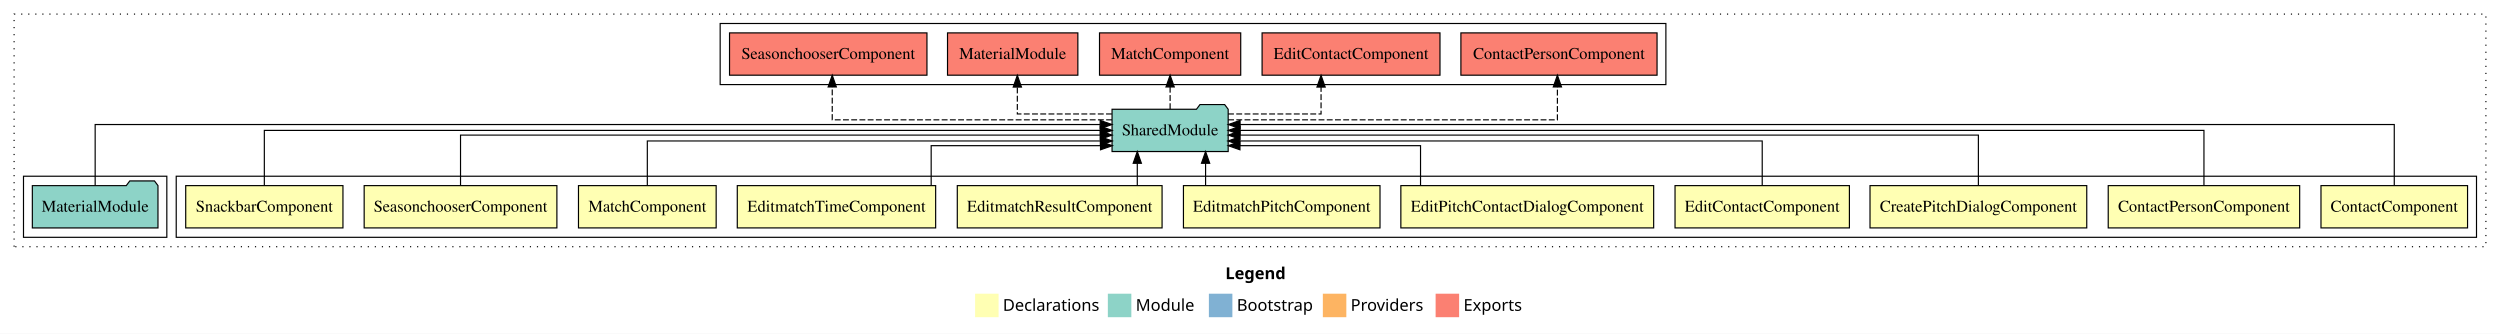
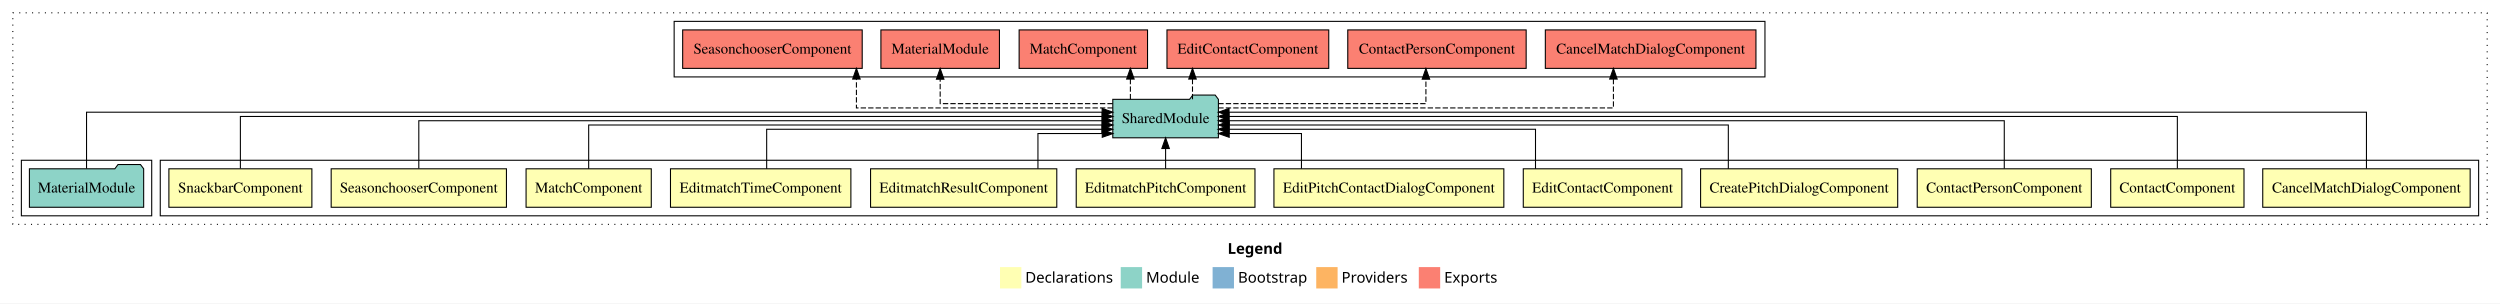
- <svg xmlns="http://www.w3.org/2000/svg" width="2128pt" height="284pt" viewBox="0.00 0.00 2128.00 284.00">
+ <svg xmlns="http://www.w3.org/2000/svg" width="2340pt" height="284pt" viewBox="0.00 0.00 2340.00 284.00">
  <g id="graph0" class="graph" transform="scale(1 1) rotate(0) translate(4 280)">
-     <polygon fill="#ffffff" stroke="transparent" points="-4,4 -4,-280 2124,-280 2124,4 -4,4" />
-     <text text-anchor="start" x="1039.009" y="-42.4" font-family="sans-serif" font-weight="bold" font-size="14.00" fill="#000000">Legend</text>
-     <polygon fill="#ffffb3" stroke="transparent" points="826,-10 826,-30 846,-30 846,-10 826,-10" />
-     <text text-anchor="start" x="849.629" y="-15.4" font-family="sans-serif" font-size="14.00" fill="#000000">  Declarations</text>
-     <polygon fill="#8dd3c7" stroke="transparent" points="939,-10 939,-30 959,-30 959,-10 939,-10" />
-     <text text-anchor="start" x="962.725" y="-15.4" font-family="sans-serif" font-size="14.00" fill="#000000">  Module</text>
-     <polygon fill="#80b1d3" stroke="transparent" points="1025,-10 1025,-30 1045,-30 1045,-10 1025,-10" />
-     <text text-anchor="start" x="1048.781" y="-15.4" font-family="sans-serif" font-size="14.00" fill="#000000">  Bootstrap</text>
-     <polygon fill="#fdb462" stroke="transparent" points="1122,-10 1122,-30 1142,-30 1142,-10 1122,-10" />
-     <text text-anchor="start" x="1145.673" y="-15.4" font-family="sans-serif" font-size="14.00" fill="#000000">  Providers</text>
-     <polygon fill="#fb8072" stroke="transparent" points="1218,-10 1218,-30 1238,-30 1238,-10 1218,-10" />
-     <text text-anchor="start" x="1241.726" y="-15.4" font-family="sans-serif" font-size="14.00" fill="#000000">  Exports</text>
+     <polygon fill="#ffffff" stroke="transparent" points="-4,4 -4,-280 2336,-280 2336,4 -4,4" />
+     <text text-anchor="start" x="1145.009" y="-42.4" font-family="sans-serif" font-weight="bold" font-size="14.00" fill="#000000">Legend</text>
+     <polygon fill="#ffffb3" stroke="transparent" points="932,-10 932,-30 952,-30 952,-10 932,-10" />
+     <text text-anchor="start" x="955.629" y="-15.4" font-family="sans-serif" font-size="14.00" fill="#000000">  Declarations</text>
+     <polygon fill="#8dd3c7" stroke="transparent" points="1045,-10 1045,-30 1065,-30 1065,-10 1045,-10" />
+     <text text-anchor="start" x="1068.725" y="-15.4" font-family="sans-serif" font-size="14.00" fill="#000000">  Module</text>
+     <polygon fill="#80b1d3" stroke="transparent" points="1131,-10 1131,-30 1151,-30 1151,-10 1131,-10" />
+     <text text-anchor="start" x="1154.781" y="-15.4" font-family="sans-serif" font-size="14.00" fill="#000000">  Bootstrap</text>
+     <polygon fill="#fdb462" stroke="transparent" points="1228,-10 1228,-30 1248,-30 1248,-10 1228,-10" />
+     <text text-anchor="start" x="1251.673" y="-15.4" font-family="sans-serif" font-size="14.00" fill="#000000">  Providers</text>
+     <polygon fill="#fb8072" stroke="transparent" points="1324,-10 1324,-30 1344,-30 1344,-10 1324,-10" />
+     <text text-anchor="start" x="1347.726" y="-15.4" font-family="sans-serif" font-size="14.00" fill="#000000">  Exports</text>
    <g id="clust1" class="cluster">
-       <polygon fill="none" stroke="#000000" stroke-dasharray="1,5" points="8,-70 8,-268 2112,-268 2112,-70 8,-70" />
+       <polygon fill="none" stroke="#000000" stroke-dasharray="1,5" points="8,-70 8,-268 2324,-268 2324,-70 8,-70" />
    </g>
    <g id="clust2" class="cluster">
-       <polygon fill="none" stroke="#000000" points="146,-78 146,-130 2104,-130 2104,-78 146,-78" />
+       <polygon fill="none" stroke="#000000" points="146,-78 146,-130 2316,-130 2316,-78 146,-78" />
    </g>
-     <g id="clust14" class="cluster">
+     <g id="clust15" class="cluster">
      <polygon fill="none" stroke="#000000" points="16,-78 16,-130 138,-130 138,-78 16,-78" />
    </g>
-     <g id="clust15" class="cluster">
-       <polygon fill="none" stroke="#000000" points="609,-208 609,-260 1414,-260 1414,-208 609,-208" />
+     <g id="clust16" class="cluster">
+       <polygon fill="none" stroke="#000000" points="627,-208 627,-260 1648,-260 1648,-208 627,-208" />
    </g>
    <g id="node1" class="node">
+       <polygon fill="#ffffb3" stroke="#000000" points="2308.07,-122 2113.93,-122 2113.93,-86 2308.07,-86 2308.07,-122" />
+       <text text-anchor="middle" x="2211" y="-99.8" font-family="Times,serif" font-size="14.00" fill="#000000">CancelMatchDialogComponent</text>
+     </g>
+     <g id="node13" class="node">
+       <polygon fill="#8dd3c7" stroke="#000000" points="1136.423,-187 1133.423,-191 1112.423,-191 1109.423,-187 1037.577,-187 1037.577,-151 1136.423,-151 1136.423,-187" />
+       <text text-anchor="middle" x="1087" y="-164.8" font-family="Times,serif" font-size="14.00" fill="#000000">SharedModule</text>
+     </g>
+     <g id="edge1" class="edge">
+       <path fill="none" stroke="#000000" d="M2211,-122.284C2211,-143.321 2211,-175 2211,-175 2211,-175 1146.383,-175 1146.383,-175" />
+       <polygon fill="#000000" stroke="#000000" points="1146.383,-171.5 1136.383,-175 1146.383,-178.5 1146.383,-171.5" />
+     </g>
+     <g id="node2" class="node">
      <polygon fill="#ffffb3" stroke="#000000" points="2096.38,-122 1971.62,-122 1971.62,-86 2096.38,-86 2096.38,-122" />
      <text text-anchor="middle" x="2034" y="-99.8" font-family="Times,serif" font-size="14.00" fill="#000000">ContactComponent</text>
    </g>
-     <g id="node12" class="node">
-       <polygon fill="#8dd3c7" stroke="#000000" points="1041.423,-187 1038.423,-191 1017.423,-191 1014.423,-187 942.577,-187 942.577,-151 1041.423,-151 1041.423,-187" />
-       <text text-anchor="middle" x="992" y="-164.8" font-family="Times,serif" font-size="14.00" fill="#000000">SharedModule</text>
+     <g id="edge2" class="edge">
+       <path fill="none" stroke="#000000" d="M2034,-122.308C2034,-142.145 2034,-171 2034,-171 2034,-171 1146.251,-171 1146.251,-171" />
+       <polygon fill="#000000" stroke="#000000" points="1146.251,-167.5 1136.251,-171 1146.251,-174.5 1146.251,-167.5" />
    </g>
-     <g id="edge1" class="edge">
-       <path fill="none" stroke="#000000" d="M2034,-122.027C2034,-142.767 2034,-174 2034,-174 2034,-174 1051.557,-174 1051.557,-174" />
-       <polygon fill="#000000" stroke="#000000" points="1051.557,-170.5 1041.557,-174 1051.557,-177.5 1051.557,-170.5" />
-     </g>
-     <g id="node2" class="node">
+     <g id="node3" class="node">
      <polygon fill="#ffffb3" stroke="#000000" points="1953.482,-122 1790.518,-122 1790.518,-86 1953.482,-86 1953.482,-122" />
      <text text-anchor="middle" x="1872" y="-99.8" font-family="Times,serif" font-size="14.00" fill="#000000">ContactPersonComponent</text>
    </g>
-     <g id="edge2" class="edge">
-       <path fill="none" stroke="#000000" d="M1872,-122.106C1872,-141.339 1872,-169 1872,-169 1872,-169 1051.516,-169 1051.516,-169" />
-       <polygon fill="#000000" stroke="#000000" points="1051.516,-165.5 1041.516,-169 1051.516,-172.5 1051.516,-165.5" />
+     <g id="edge3" class="edge">
+       <path fill="none" stroke="#000000" d="M1872,-122.222C1872,-140.828 1872,-167 1872,-167 1872,-167 1146.403,-167 1146.403,-167" />
+       <polygon fill="#000000" stroke="#000000" points="1146.403,-163.5 1136.403,-167 1146.403,-170.5 1146.403,-163.5" />
    </g>
-     <g id="node3" class="node">
+     <g id="node4" class="node">
      <polygon fill="#ffffb3" stroke="#000000" points="1772.245,-122 1587.755,-122 1587.755,-86 1772.245,-86 1772.245,-122" />
      <text text-anchor="middle" x="1680" y="-99.8" font-family="Times,serif" font-size="14.00" fill="#000000">CreatePitchDialogComponent</text>
    </g>
-     <g id="edge3" class="edge">
-       <path fill="none" stroke="#000000" d="M1680,-122.302C1680,-140.27 1680,-165 1680,-165 1680,-165 1051.479,-165 1051.479,-165" />
-       <polygon fill="#000000" stroke="#000000" points="1051.479,-161.5 1041.479,-165 1051.479,-168.5 1051.479,-161.5" />
+     <g id="edge4" class="edge">
+       <path fill="none" stroke="#000000" d="M1613.706,-122.022C1613.706,-139.373 1613.706,-163 1613.706,-163 1613.706,-163 1146.551,-163 1146.551,-163" />
+       <polygon fill="#000000" stroke="#000000" points="1146.551,-159.5 1136.551,-163 1146.551,-166.5 1146.551,-159.5" />
    </g>
-     <g id="node4" class="node">
+     <g id="node5" class="node">
      <polygon fill="#ffffb3" stroke="#000000" points="1570.213,-122 1421.787,-122 1421.787,-86 1570.213,-86 1570.213,-122" />
      <text text-anchor="middle" x="1496" y="-99.8" font-family="Times,serif" font-size="14.00" fill="#000000">EditContactComponent</text>
    </g>
-     <g id="edge4" class="edge">
-       <path fill="none" stroke="#000000" d="M1496,-122.027C1496,-138.398 1496,-160 1496,-160 1496,-160 1051.243,-160 1051.243,-160" />
-       <polygon fill="#000000" stroke="#000000" points="1051.243,-156.5 1041.243,-160 1051.243,-163.5 1051.243,-156.5" />
+     <g id="edge5" class="edge">
+       <path fill="none" stroke="#000000" d="M1433.228,-122.009C1433.228,-138.049 1433.228,-159 1433.228,-159 1433.228,-159 1146.238,-159 1146.238,-159" />
+       <polygon fill="#000000" stroke="#000000" points="1146.238,-155.5 1136.238,-159 1146.238,-162.5 1146.238,-155.5" />
    </g>
-     <g id="node5" class="node">
+     <g id="node6" class="node">
      <polygon fill="#ffffb3" stroke="#000000" points="1403.594,-122 1188.406,-122 1188.406,-86 1403.594,-86 1403.594,-122" />
      <text text-anchor="middle" x="1296" y="-99.8" font-family="Times,serif" font-size="14.00" fill="#000000">EditPitchContactDialogComponent</text>
    </g>
-     <g id="edge5" class="edge">
-       <path fill="none" stroke="#000000" d="M1205.155,-122.187C1205.155,-137.182 1205.155,-156 1205.155,-156 1205.155,-156 1051.438,-156 1051.438,-156" />
-       <polygon fill="#000000" stroke="#000000" points="1051.438,-152.5 1041.438,-156 1051.438,-159.5 1051.438,-152.5" />
+     <g id="edge6" class="edge">
+       <path fill="none" stroke="#000000" d="M1214.155,-122.124C1214.155,-136.783 1214.155,-155 1214.155,-155 1214.155,-155 1146.525,-155 1146.525,-155" />
+       <polygon fill="#000000" stroke="#000000" points="1146.525,-151.5 1136.525,-155 1146.525,-158.5 1146.525,-151.5" />
    </g>
-     <g id="node6" class="node">
+     <g id="node7" class="node">
      <polygon fill="#ffffb3" stroke="#000000" points="1170.655,-122 1003.345,-122 1003.345,-86 1170.655,-86 1170.655,-122" />
      <text text-anchor="middle" x="1087" y="-99.8" font-family="Times,serif" font-size="14.00" fill="#000000">EditmatchPitchComponent</text>
    </g>
-     <g id="edge6" class="edge">
-       <path fill="none" stroke="#000000" d="M1022.192,-122.106C1022.192,-122.106 1022.192,-140.991 1022.192,-140.991" />
-       <polygon fill="#000000" stroke="#000000" points="1018.692,-140.991 1022.192,-150.991 1025.692,-140.991 1018.692,-140.991" />
+     <g id="edge7" class="edge">
+       <path fill="none" stroke="#000000" d="M1087,-122.106C1087,-122.106 1087,-140.991 1087,-140.991" />
+       <polygon fill="#000000" stroke="#000000" points="1083.5,-140.991 1087,-150.991 1090.5,-140.991 1083.5,-140.991" />
    </g>
-     <g id="node7" class="node">
+     <g id="node8" class="node">
      <polygon fill="#ffffb3" stroke="#000000" points="985.154,-122 810.846,-122 810.846,-86 985.154,-86 985.154,-122" />
      <text text-anchor="middle" x="898" y="-99.8" font-family="Times,serif" font-size="14.00" fill="#000000">EditmatchResultComponent</text>
    </g>
-     <g id="edge7" class="edge">
-       <path fill="none" stroke="#000000" d="M964.058,-122.106C964.058,-122.106 964.058,-140.991 964.058,-140.991" />
-       <polygon fill="#000000" stroke="#000000" points="960.558,-140.991 964.058,-150.991 967.558,-140.991 960.558,-140.991" />
+     <g id="edge8" class="edge">
+       <path fill="none" stroke="#000000" d="M967.514,-122.124C967.514,-136.783 967.514,-155 967.514,-155 967.514,-155 1027.711,-155 1027.711,-155" />
+       <polygon fill="#000000" stroke="#000000" points="1027.711,-158.5 1037.711,-155 1027.711,-151.5 1027.711,-158.5" />
    </g>
-     <g id="node8" class="node">
+     <g id="node9" class="node">
      <polygon fill="#ffffb3" stroke="#000000" points="792.426,-122 623.574,-122 623.574,-86 792.426,-86 792.426,-122" />
      <text text-anchor="middle" x="708" y="-99.8" font-family="Times,serif" font-size="14.00" fill="#000000">EditmatchTimeComponent</text>
    </g>
-     <g id="edge8" class="edge">
-       <path fill="none" stroke="#000000" d="M788.612,-122.187C788.612,-137.182 788.612,-156 788.612,-156 788.612,-156 932.765,-156 932.765,-156" />
-       <polygon fill="#000000" stroke="#000000" points="932.765,-159.5 942.765,-156 932.765,-152.5 932.765,-159.5" />
+     <g id="edge9" class="edge">
+       <path fill="none" stroke="#000000" d="M713.6,-122.009C713.6,-138.049 713.6,-159 713.6,-159 713.6,-159 1027.415,-159 1027.415,-159" />
+       <polygon fill="#000000" stroke="#000000" points="1027.416,-162.5 1037.415,-159 1027.415,-155.5 1027.416,-162.5" />
    </g>
-     <g id="node9" class="node">
+     <g id="node10" class="node">
      <polygon fill="#ffffb3" stroke="#000000" points="605.597,-122 488.403,-122 488.403,-86 605.597,-86 605.597,-122" />
      <text text-anchor="middle" x="547" y="-99.8" font-family="Times,serif" font-size="14.00" fill="#000000">MatchComponent</text>
    </g>
-     <g id="edge9" class="edge">
-       <path fill="none" stroke="#000000" d="M547,-122.027C547,-138.398 547,-160 547,-160 547,-160 932.677,-160 932.677,-160" />
-       <polygon fill="#000000" stroke="#000000" points="932.677,-163.5 942.677,-160 932.677,-156.5 932.677,-163.5" />
+     <g id="edge10" class="edge">
+       <path fill="none" stroke="#000000" d="M547,-122.022C547,-139.373 547,-163 547,-163 547,-163 1027.647,-163 1027.647,-163" />
+       <polygon fill="#000000" stroke="#000000" points="1027.647,-166.5 1037.647,-163 1027.647,-159.5 1027.647,-166.5" />
    </g>
-     <g id="node10" class="node">
+     <g id="node11" class="node">
      <polygon fill="#ffffb3" stroke="#000000" points="470.024,-122 305.976,-122 305.976,-86 470.024,-86 470.024,-122" />
      <text text-anchor="middle" x="388" y="-99.8" font-family="Times,serif" font-size="14.00" fill="#000000">SeasonchooserComponent</text>
    </g>
-     <g id="edge10" class="edge">
-       <path fill="none" stroke="#000000" d="M388,-122.302C388,-140.27 388,-165 388,-165 388,-165 932.572,-165 932.572,-165" />
-       <polygon fill="#000000" stroke="#000000" points="932.572,-168.5 942.572,-165 932.572,-161.5 932.572,-168.5" />
+     <g id="edge11" class="edge">
+       <path fill="none" stroke="#000000" d="M388,-122.222C388,-140.828 388,-167 388,-167 388,-167 1027.569,-167 1027.569,-167" />
+       <polygon fill="#000000" stroke="#000000" points="1027.569,-170.5 1037.569,-167 1027.569,-163.5 1027.569,-170.5" />
    </g>
-     <g id="node11" class="node">
+     <g id="node12" class="node">
      <polygon fill="#ffffb3" stroke="#000000" points="287.92,-122 154.08,-122 154.08,-86 287.92,-86 287.92,-122" />
      <text text-anchor="middle" x="221" y="-99.8" font-family="Times,serif" font-size="14.00" fill="#000000">SnackbarComponent</text>
    </g>
-     <g id="edge11" class="edge">
-       <path fill="none" stroke="#000000" d="M221,-122.106C221,-141.339 221,-169 221,-169 221,-169 932.598,-169 932.598,-169" />
-       <polygon fill="#000000" stroke="#000000" points="932.598,-172.5 942.598,-169 932.598,-165.5 932.598,-172.5" />
+     <g id="edge12" class="edge">
+       <path fill="none" stroke="#000000" d="M221,-122.308C221,-142.145 221,-171 221,-171 221,-171 1027.645,-171 1027.645,-171" />
+       <polygon fill="#000000" stroke="#000000" points="1027.645,-174.5 1037.645,-171 1027.645,-167.5 1027.645,-174.5" />
+     </g>
+     <g id="node15" class="node">
+       <polygon fill="#fb8072" stroke="#000000" points="1639.571,-252 1442.429,-252 1442.429,-216 1639.571,-216 1639.571,-252" />
+       <text text-anchor="middle" x="1541" y="-229.8" font-family="Times,serif" font-size="14.00" fill="#000000">CancelMatchDialogComponent </text>
+     </g>
+     <g id="edge14" class="edge">
+       <path fill="none" stroke="#000000" stroke-dasharray="5,2" d="M1136.316,-179C1247.117,-179 1506.161,-179 1506.161,-179 1506.161,-179 1506.161,-205.991 1506.161,-205.991" />
+       <polygon fill="#000000" stroke="#000000" points="1502.661,-205.991 1506.161,-215.991 1509.661,-205.991 1502.661,-205.991" />
+     </g>
+     <g id="node16" class="node">
+       <polygon fill="#fb8072" stroke="#000000" points="1424.483,-252 1257.517,-252 1257.517,-216 1424.483,-216 1424.483,-252" />
+       <text text-anchor="middle" x="1341" y="-229.8" font-family="Times,serif" font-size="14.00" fill="#000000">ContactPersonComponent </text>
+     </g>
+     <g id="edge15" class="edge">
+       <path fill="none" stroke="#000000" stroke-dasharray="5,2" d="M1136.307,-183C1207.503,-183 1330.653,-183 1330.653,-183 1330.653,-183 1330.653,-205.876 1330.653,-205.876" />
+       <polygon fill="#000000" stroke="#000000" points="1327.153,-205.876 1330.653,-215.876 1334.153,-205.876 1327.153,-205.876" />
+     </g>
+     <g id="node17" class="node">
+       <polygon fill="#fb8072" stroke="#000000" points="1239.714,-252 1088.286,-252 1088.286,-216 1239.714,-216 1239.714,-252" />
+       <text text-anchor="middle" x="1164" y="-229.8" font-family="Times,serif" font-size="14.00" fill="#000000">EditContactComponent </text>
+     </g>
+     <g id="edge16" class="edge">
+       <path fill="none" stroke="#000000" stroke-dasharray="5,2" d="M1112.177,-187.106C1112.177,-187.106 1112.177,-205.991 1112.177,-205.991" />
+       <polygon fill="#000000" stroke="#000000" points="1108.677,-205.991 1112.177,-215.991 1115.677,-205.991 1108.677,-205.991" />
+     </g>
+     <g id="node18" class="node">
+       <polygon fill="#fb8072" stroke="#000000" points="1070.098,-252 949.903,-252 949.903,-216 1070.098,-216 1070.098,-252" />
+       <text text-anchor="middle" x="1010" y="-229.8" font-family="Times,serif" font-size="14.00" fill="#000000">MatchComponent </text>
+     </g>
+     <g id="edge17" class="edge">
+       <path fill="none" stroke="#000000" stroke-dasharray="5,2" d="M1054.044,-187.106C1054.044,-187.106 1054.044,-205.991 1054.044,-205.991" />
+       <polygon fill="#000000" stroke="#000000" points="1050.544,-205.991 1054.044,-215.991 1057.544,-205.991 1050.544,-205.991" />
+     </g>
+     <g id="node19" class="node">
+       <polygon fill="#fb8072" stroke="#000000" points="931.472,-252 820.528,-252 820.528,-216 931.472,-216 931.472,-252" />
+       <text text-anchor="middle" x="876" y="-229.8" font-family="Times,serif" font-size="14.00" fill="#000000">MaterialModule </text>
+     </g>
+     <g id="edge18" class="edge">
+       <path fill="none" stroke="#000000" stroke-dasharray="5,2" d="M1037.53,-183C975.165,-183 876,-183 876,-183 876,-183 876,-205.876 876,-205.876" />
+       <polygon fill="#000000" stroke="#000000" points="872.5,-205.876 876,-215.876 879.5,-205.876 872.5,-205.876" />
+     </g>
+     <g id="node20" class="node">
+       <polygon fill="#fb8072" stroke="#000000" points="803.023,-252 634.977,-252 634.977,-216 803.023,-216 803.023,-252" />
+       <text text-anchor="middle" x="719" y="-229.8" font-family="Times,serif" font-size="14.00" fill="#000000">SeasonchooserComponent </text>
+     </g>
+     <g id="edge19" class="edge">
+       <path fill="none" stroke="#000000" stroke-dasharray="5,2" d="M1037.581,-179C954.929,-179 797.612,-179 797.612,-179 797.612,-179 797.612,-205.991 797.612,-205.991" />
+       <polygon fill="#000000" stroke="#000000" points="794.112,-205.991 797.612,-215.991 801.112,-205.991 794.112,-205.991" />
    </g>
    <g id="node14" class="node">
-       <polygon fill="#fb8072" stroke="#000000" points="1406.483,-252 1239.517,-252 1239.517,-216 1406.483,-216 1406.483,-252" />
-       <text text-anchor="middle" x="1323" y="-229.8" font-family="Times,serif" font-size="14.00" fill="#000000">ContactPersonComponent </text>
-     </g>
-     <g id="edge13" class="edge">
-       <path fill="none" stroke="#000000" stroke-dasharray="5,2" d="M1041.352,-178C1133.315,-178 1321.653,-178 1321.653,-178 1321.653,-178 1321.653,-205.973 1321.653,-205.973" />
-       <polygon fill="#000000" stroke="#000000" points="1318.153,-205.973 1321.653,-215.973 1325.153,-205.973 1318.153,-205.973" />
-     </g>
-     <g id="node15" class="node">
-       <polygon fill="#fb8072" stroke="#000000" points="1221.714,-252 1070.286,-252 1070.286,-216 1221.714,-216 1221.714,-252" />
-       <text text-anchor="middle" x="1146" y="-229.8" font-family="Times,serif" font-size="14.00" fill="#000000">EditContactComponent </text>
-     </g>
-     <g id="edge14" class="edge">
-       <path fill="none" stroke="#000000" stroke-dasharray="5,2" d="M1041.308,-183C1077.542,-183 1120.486,-183 1120.486,-183 1120.486,-183 1120.486,-205.876 1120.486,-205.876" />
-       <polygon fill="#000000" stroke="#000000" points="1116.986,-205.876 1120.486,-215.876 1123.986,-205.876 1116.986,-205.876" />
-     </g>
-     <g id="node16" class="node">
-       <polygon fill="#fb8072" stroke="#000000" points="1052.098,-252 931.903,-252 931.903,-216 1052.098,-216 1052.098,-252" />
-       <text text-anchor="middle" x="992" y="-229.8" font-family="Times,serif" font-size="14.00" fill="#000000">MatchComponent </text>
-     </g>
-     <g id="edge15" class="edge">
-       <path fill="none" stroke="#000000" stroke-dasharray="5,2" d="M992,-187.106C992,-187.106 992,-205.991 992,-205.991" />
-       <polygon fill="#000000" stroke="#000000" points="988.5,-205.991 992,-215.991 995.5,-205.991 988.5,-205.991" />
-     </g>
-     <g id="node17" class="node">
-       <polygon fill="#fb8072" stroke="#000000" points="913.472,-252 802.528,-252 802.528,-216 913.472,-216 913.472,-252" />
-       <text text-anchor="middle" x="858" y="-229.8" font-family="Times,serif" font-size="14.00" fill="#000000">MaterialModule </text>
-     </g>
-     <g id="edge16" class="edge">
-       <path fill="none" stroke="#000000" stroke-dasharray="5,2" d="M942.464,-183C905.713,-183 861.954,-183 861.954,-183 861.954,-183 861.954,-205.876 861.954,-205.876" />
-       <polygon fill="#000000" stroke="#000000" points="858.454,-205.876 861.954,-215.876 865.454,-205.876 858.454,-205.876" />
-     </g>
-     <g id="node18" class="node">
-       <polygon fill="#fb8072" stroke="#000000" points="785.023,-252 616.977,-252 616.977,-216 785.023,-216 785.023,-252" />
-       <text text-anchor="middle" x="701" y="-229.8" font-family="Times,serif" font-size="14.00" fill="#000000">SeasonchooserComponent </text>
-     </g>
-     <g id="edge17" class="edge">
-       <path fill="none" stroke="#000000" stroke-dasharray="5,2" d="M942.56,-178C860.331,-178 704.4,-178 704.4,-178 704.4,-178 704.4,-205.973 704.4,-205.973" />
-       <polygon fill="#000000" stroke="#000000" points="700.9,-205.973 704.4,-215.973 707.9,-205.973 700.9,-205.973" />
-     </g>
-     <g id="node13" class="node">
      <polygon fill="#8dd3c7" stroke="#000000" points="130.471,-122 127.471,-126 106.471,-126 103.471,-122 23.529,-122 23.529,-86 130.471,-86 130.471,-122" />
      <text text-anchor="middle" x="77" y="-99.8" font-family="Times,serif" font-size="14.00" fill="#000000">MaterialModule</text>
    </g>
-     <g id="edge12" class="edge">
-       <path fill="none" stroke="#000000" d="M77,-122.027C77,-142.767 77,-174 77,-174 77,-174 932.481,-174 932.481,-174" />
-       <polygon fill="#000000" stroke="#000000" points="932.481,-177.5 942.481,-174 932.481,-170.5 932.481,-177.5" />
+     <g id="edge13" class="edge">
+       <path fill="none" stroke="#000000" d="M77,-122.284C77,-143.321 77,-175 77,-175 77,-175 1027.602,-175 1027.602,-175" />
+       <polygon fill="#000000" stroke="#000000" points="1027.602,-178.5 1037.602,-175 1027.602,-171.5 1027.602,-178.5" />
    </g>
  </g>
</svg>
